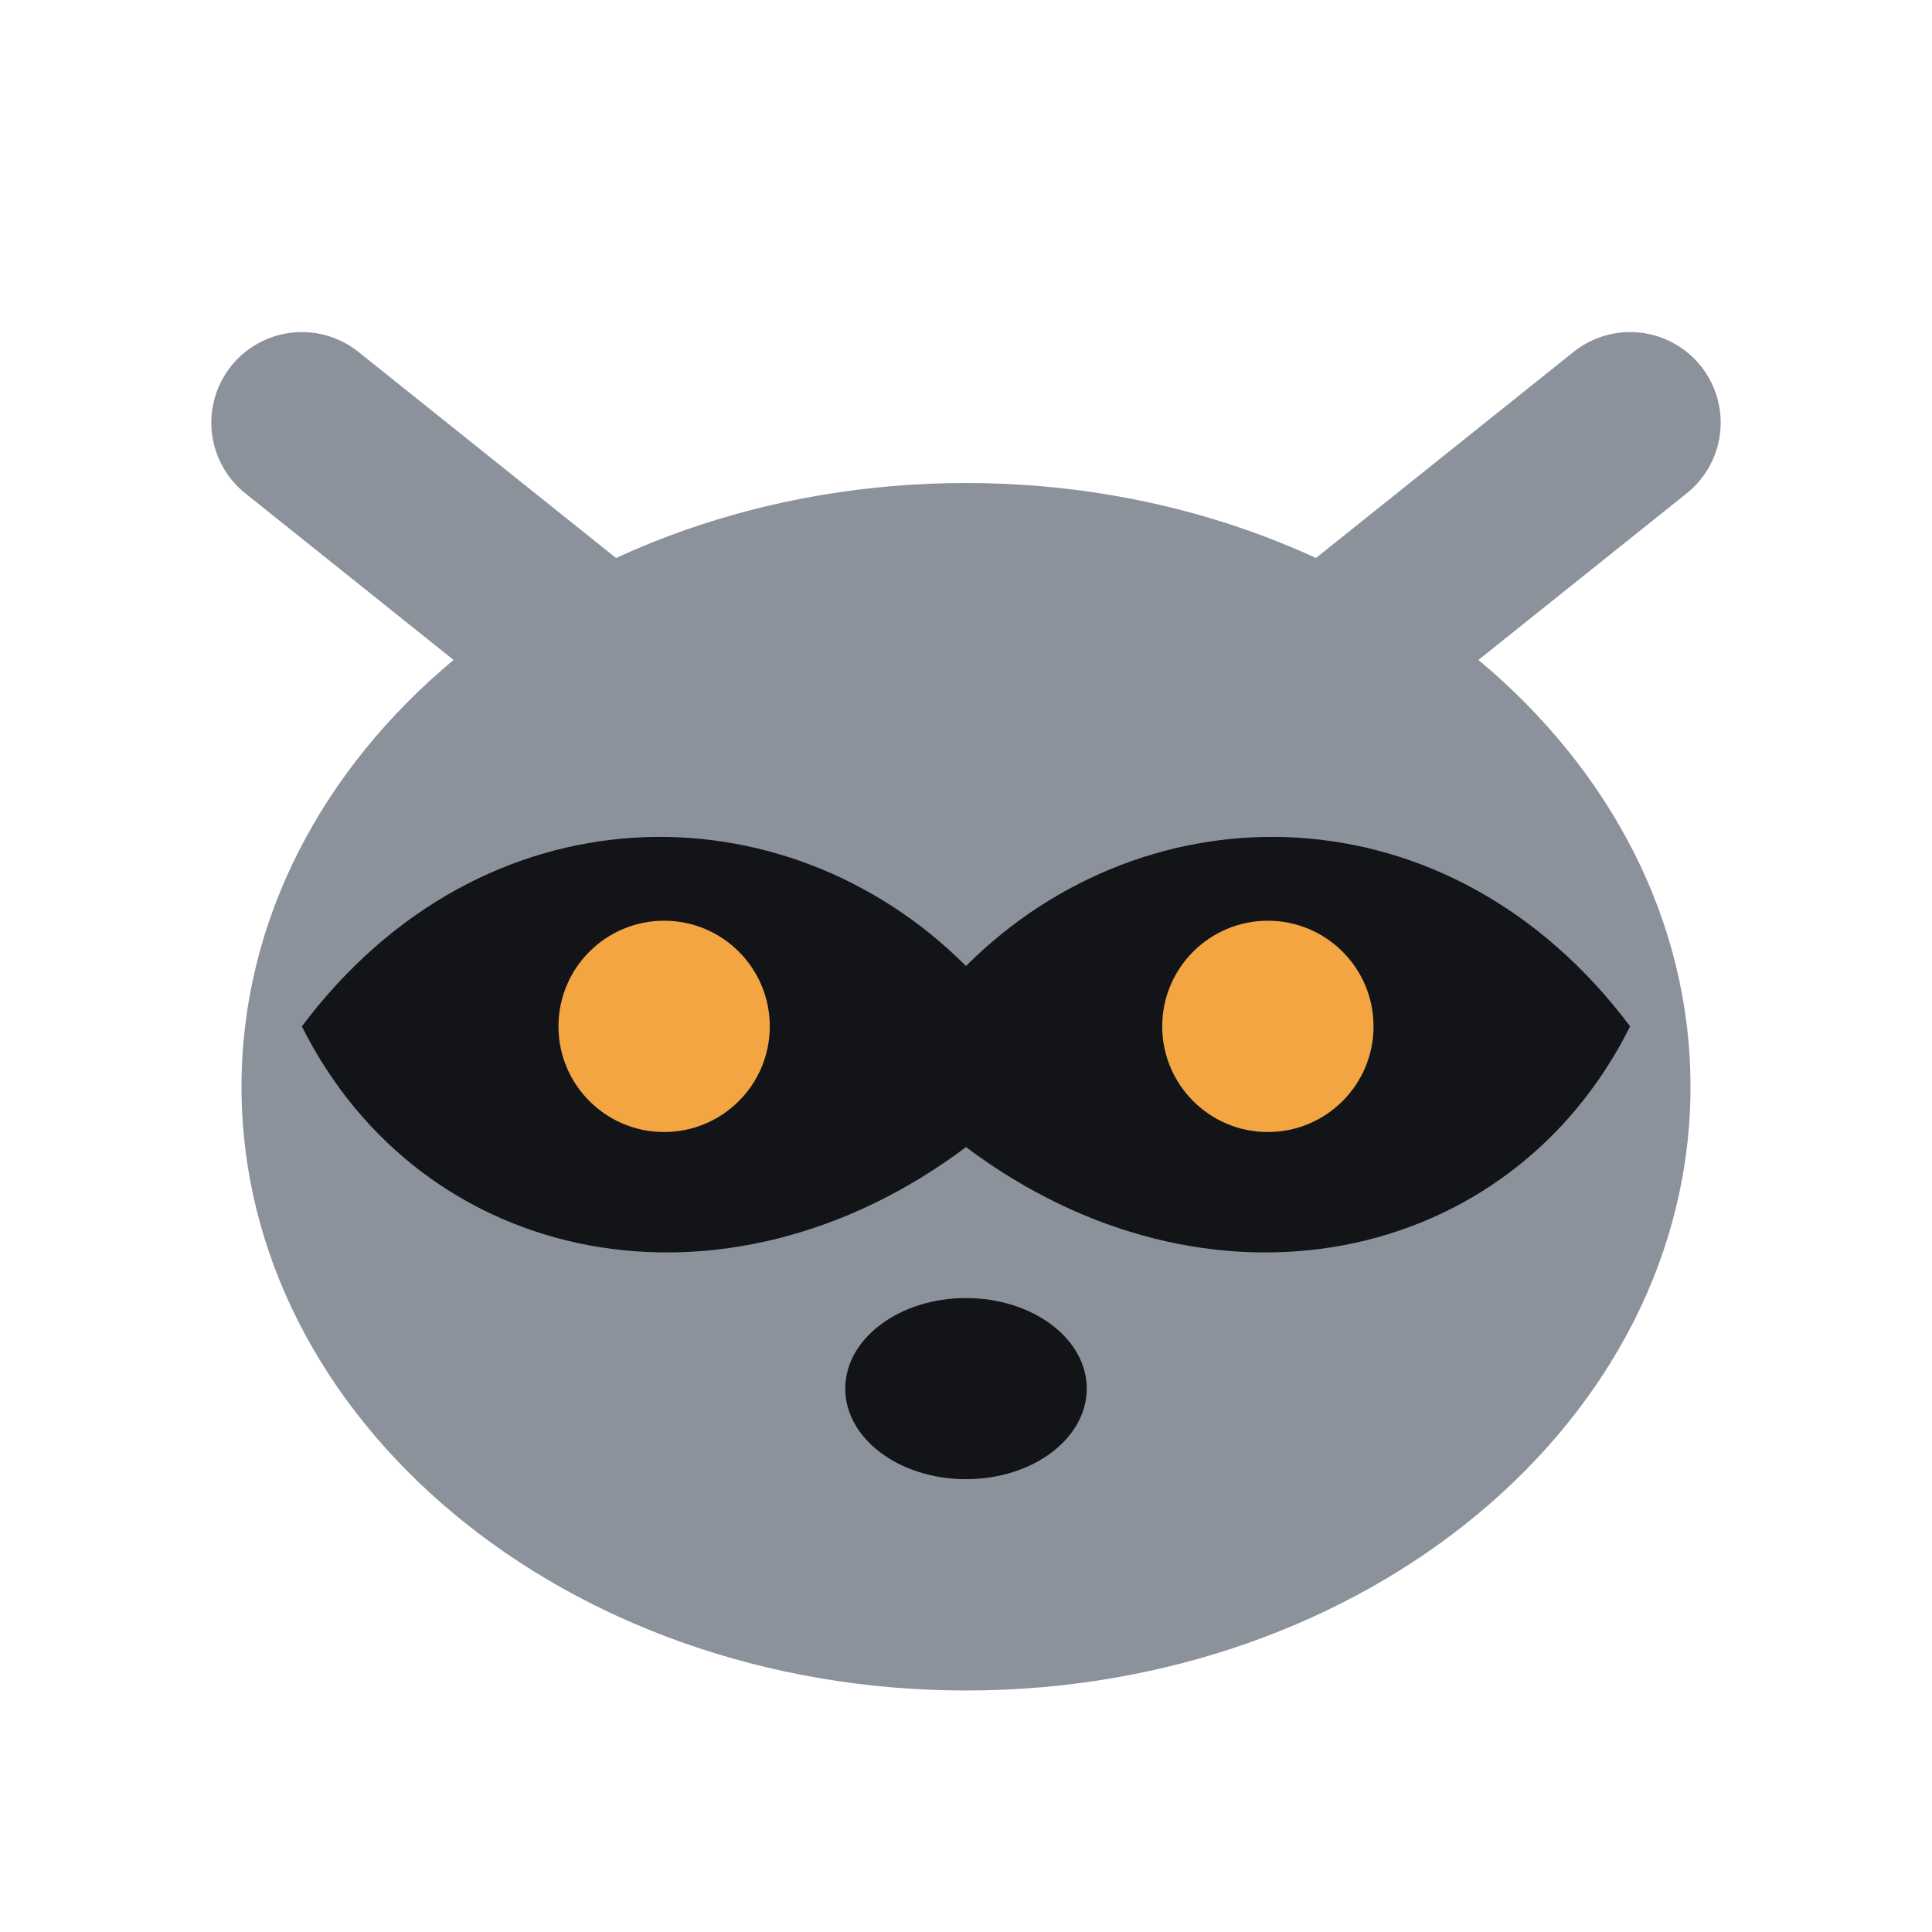
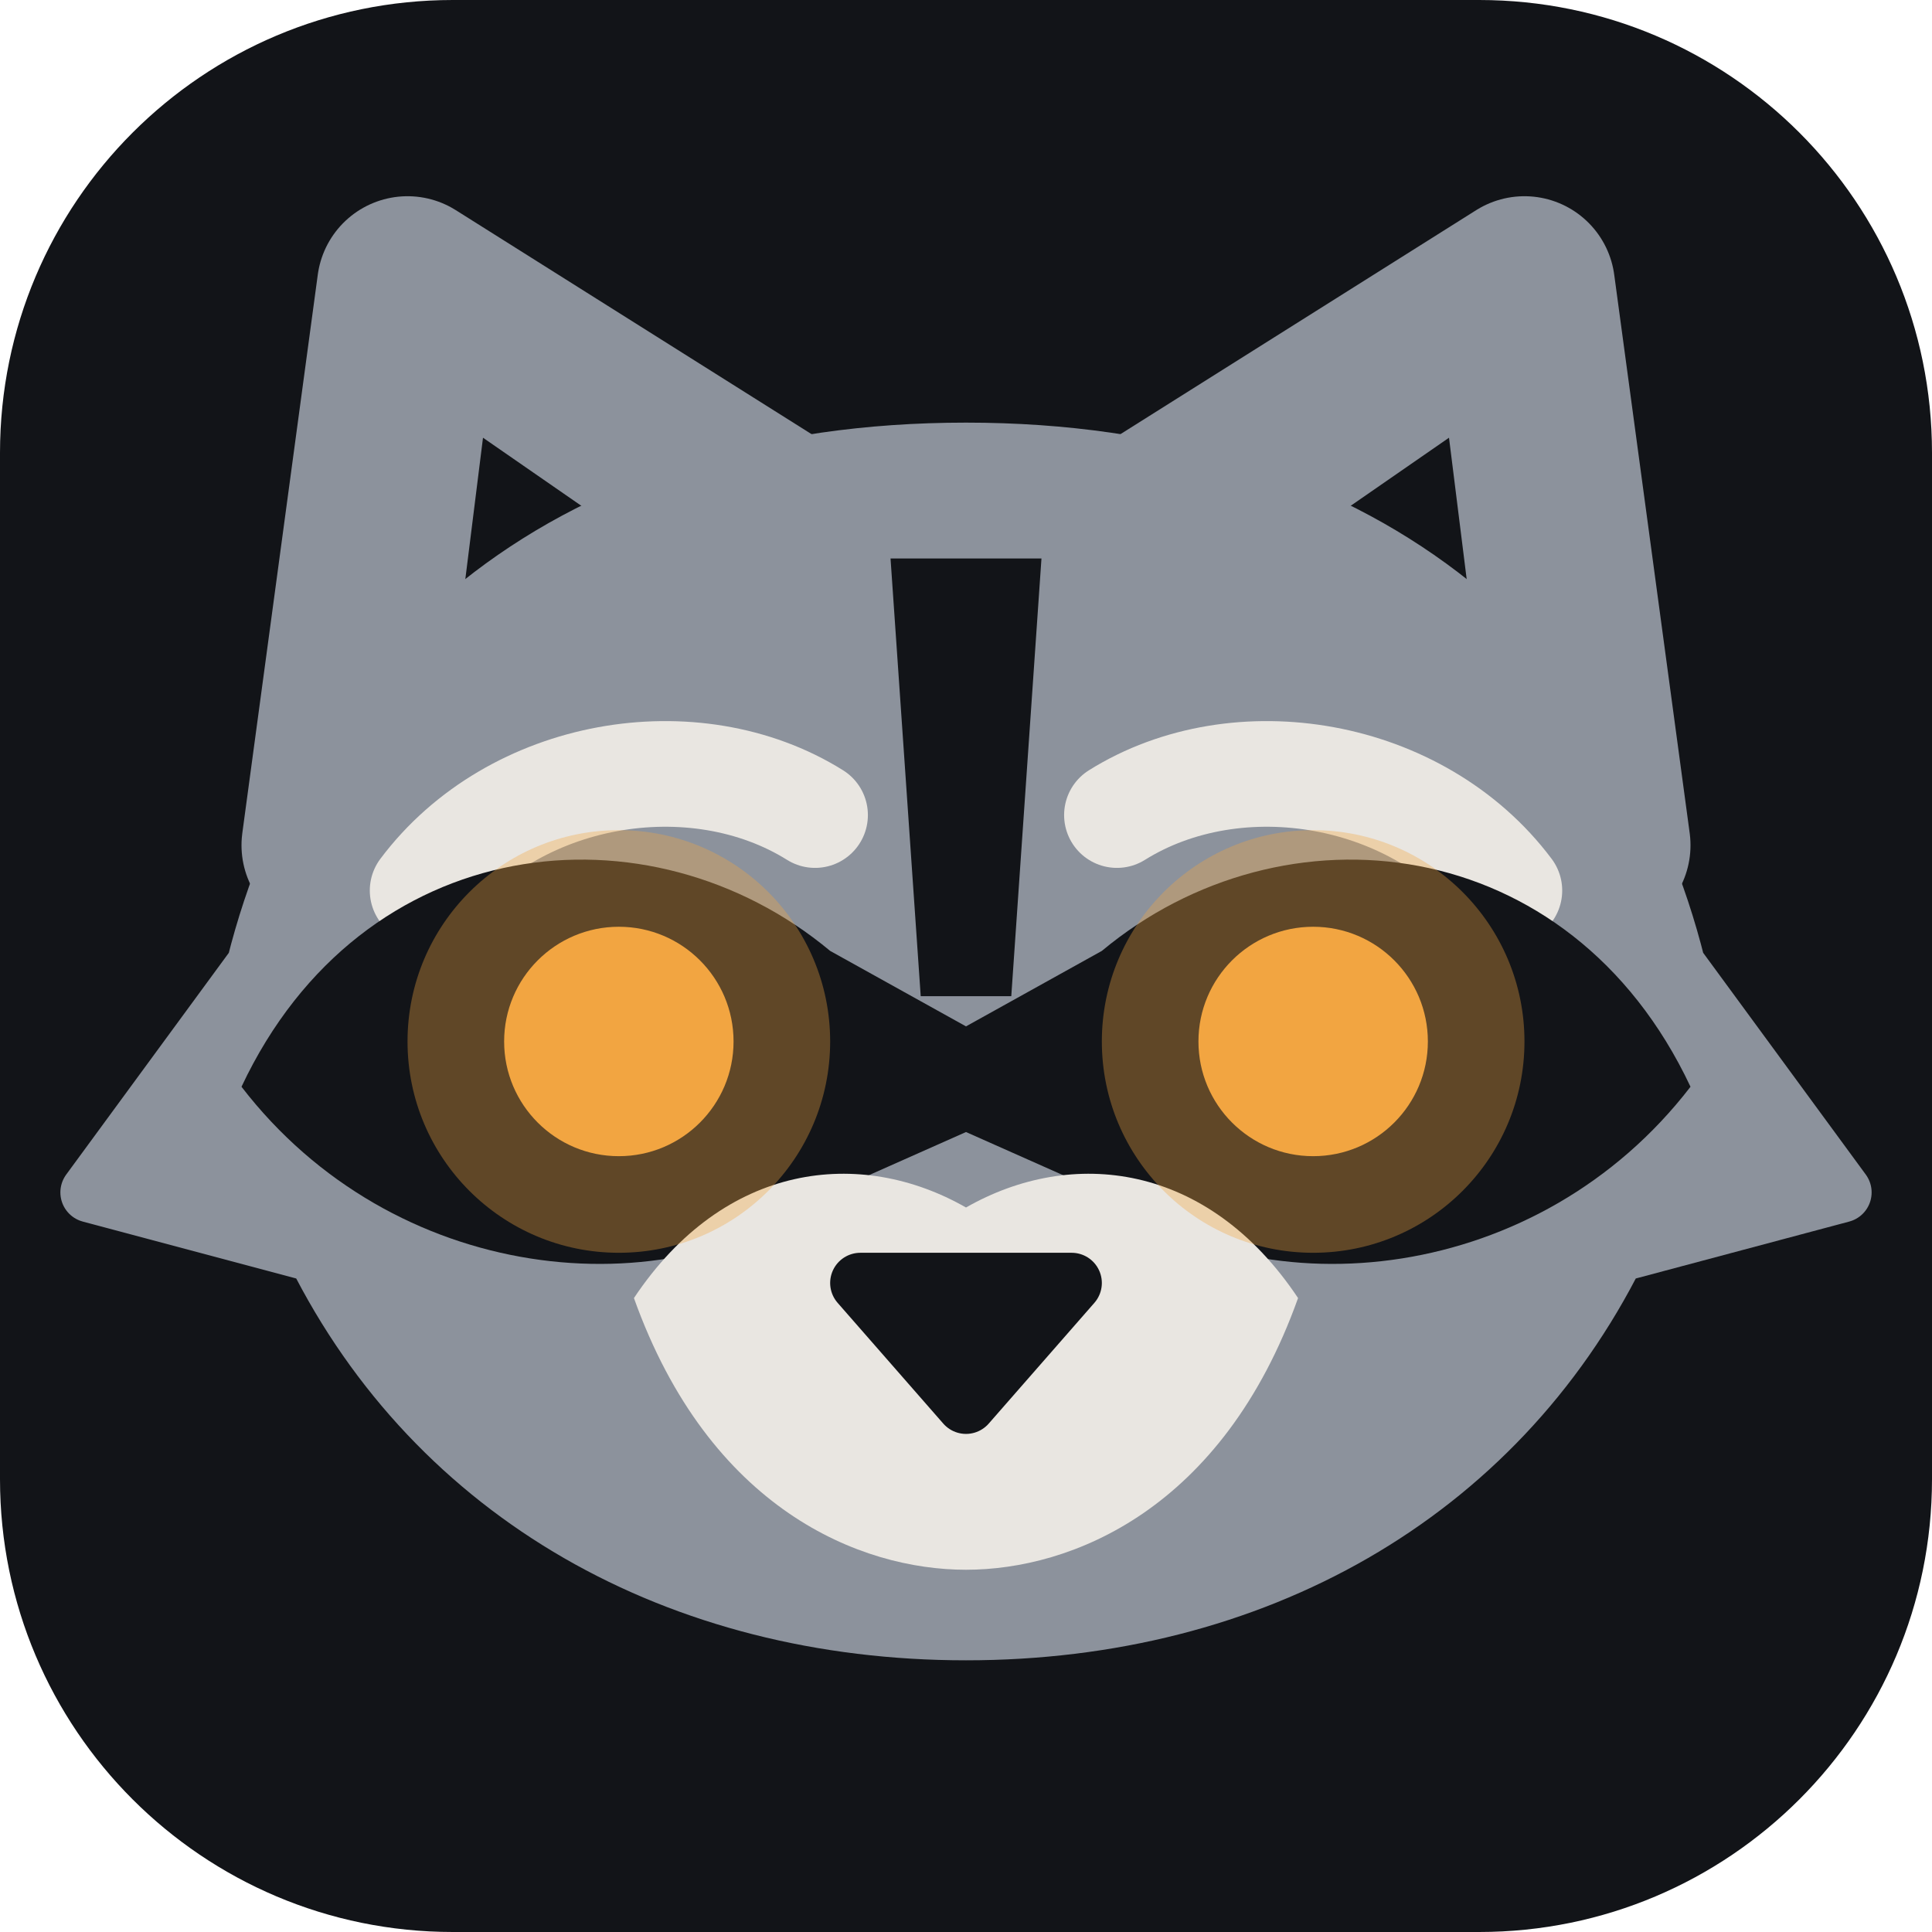
<svg xmlns="http://www.w3.org/2000/svg" viewBox="0 0 64 64">
-   <path d="M10 14l10 8M54 14l-10 8" stroke="#8c929c" stroke-width="6" stroke-linecap="round" />
-   <ellipse cx="32" cy="36" rx="24" ry="20" fill="#8c929c" />
-   <path d="M10 34c6-8 16-8 22-2 6-6 16-6 22 2-4 8-14 10-22 4-8 6-18 4-22-4z" fill="#121418" />
-   <circle cx="22" cy="34" r="3.5" fill="#f2a541" />
-   <circle cx="42" cy="34" r="3.5" fill="#f2a541" />
-   <ellipse cx="32" cy="46" rx="4" ry="3" fill="#121418" />
+   <rect width="64" height="64" rx="15" fill="#121418" />
+   <path d="M11 28 13.5 9.5 27 18Z" fill="#8c929c" stroke="#8c929c" stroke-width="6" stroke-linejoin="round" />
+   <path d="M53 28 50.5 9.5 37 18Z" fill="#8c929c" stroke="#8c929c" stroke-width="6" stroke-linejoin="round" />
+   <path d="M15 22.5 16 14.5 22.5 19Z" fill="#121418" />
+   <path d="M49 22.5 48 14.5 41.5 19Z" fill="#121418" />
+   <path d="M32 15C45 15 53 22 55.5 32L61 39.5 53.5 41.5C49.5 49.5 41.5 54 32 54S14.5 49.5 10.5 41.5L3 39.5 8.5 32C11 22 19 15 32 15Z" fill="#8c929c" stroke="#8c929c" stroke-width="2" stroke-linejoin="round" />
+   <path d="M14 29.5C17 25.5 23 24.5 27 27" fill="none" stroke="#e9e6e1" stroke-width="3.5" stroke-linecap="round" />
+   <path d="M50 29.5C47 25.5 41 24.5 37 27" fill="none" stroke="#e9e6e1" stroke-width="3.5" stroke-linecap="round" />
+   <path d="M29.5 18.5H34.5L33.5 33H30.5Z" fill="#121418" />
+   <path d="M8 36C12 27.5 21.5 26.5 27.5 31.5L32 34 36.5 31.5C42.5 26.5 52 27.5 56 36 51 42.5 42 43.5 36.5 39.5L32 37.5 27.5 39.5C22 43.5 13 42.5 8 36Z" fill="#121418" />
+   <path d="M21 43C24 38.5 28.5 38 32 40 35.5 38 40 38.5 43 43 40.5 50 35.5 52 32 52S23.5 50 21 43Z" fill="#e9e6e1" />
+   <circle cx="20.5" cy="34.5" r="7" fill="#f2a541" opacity="0.35" />
+   <circle cx="43.5" cy="34.5" r="7" fill="#f2a541" opacity="0.35" />
+   <circle cx="20.5" cy="34.5" r="3.8" fill="#f2a541" />
+   <circle cx="43.5" cy="34.5" r="3.8" fill="#f2a541" />
+   <path d="M28.5 42.5H35.5L32 46.5Z" fill="#121418" stroke="#121418" stroke-width="2" stroke-linejoin="round" />
</svg>
